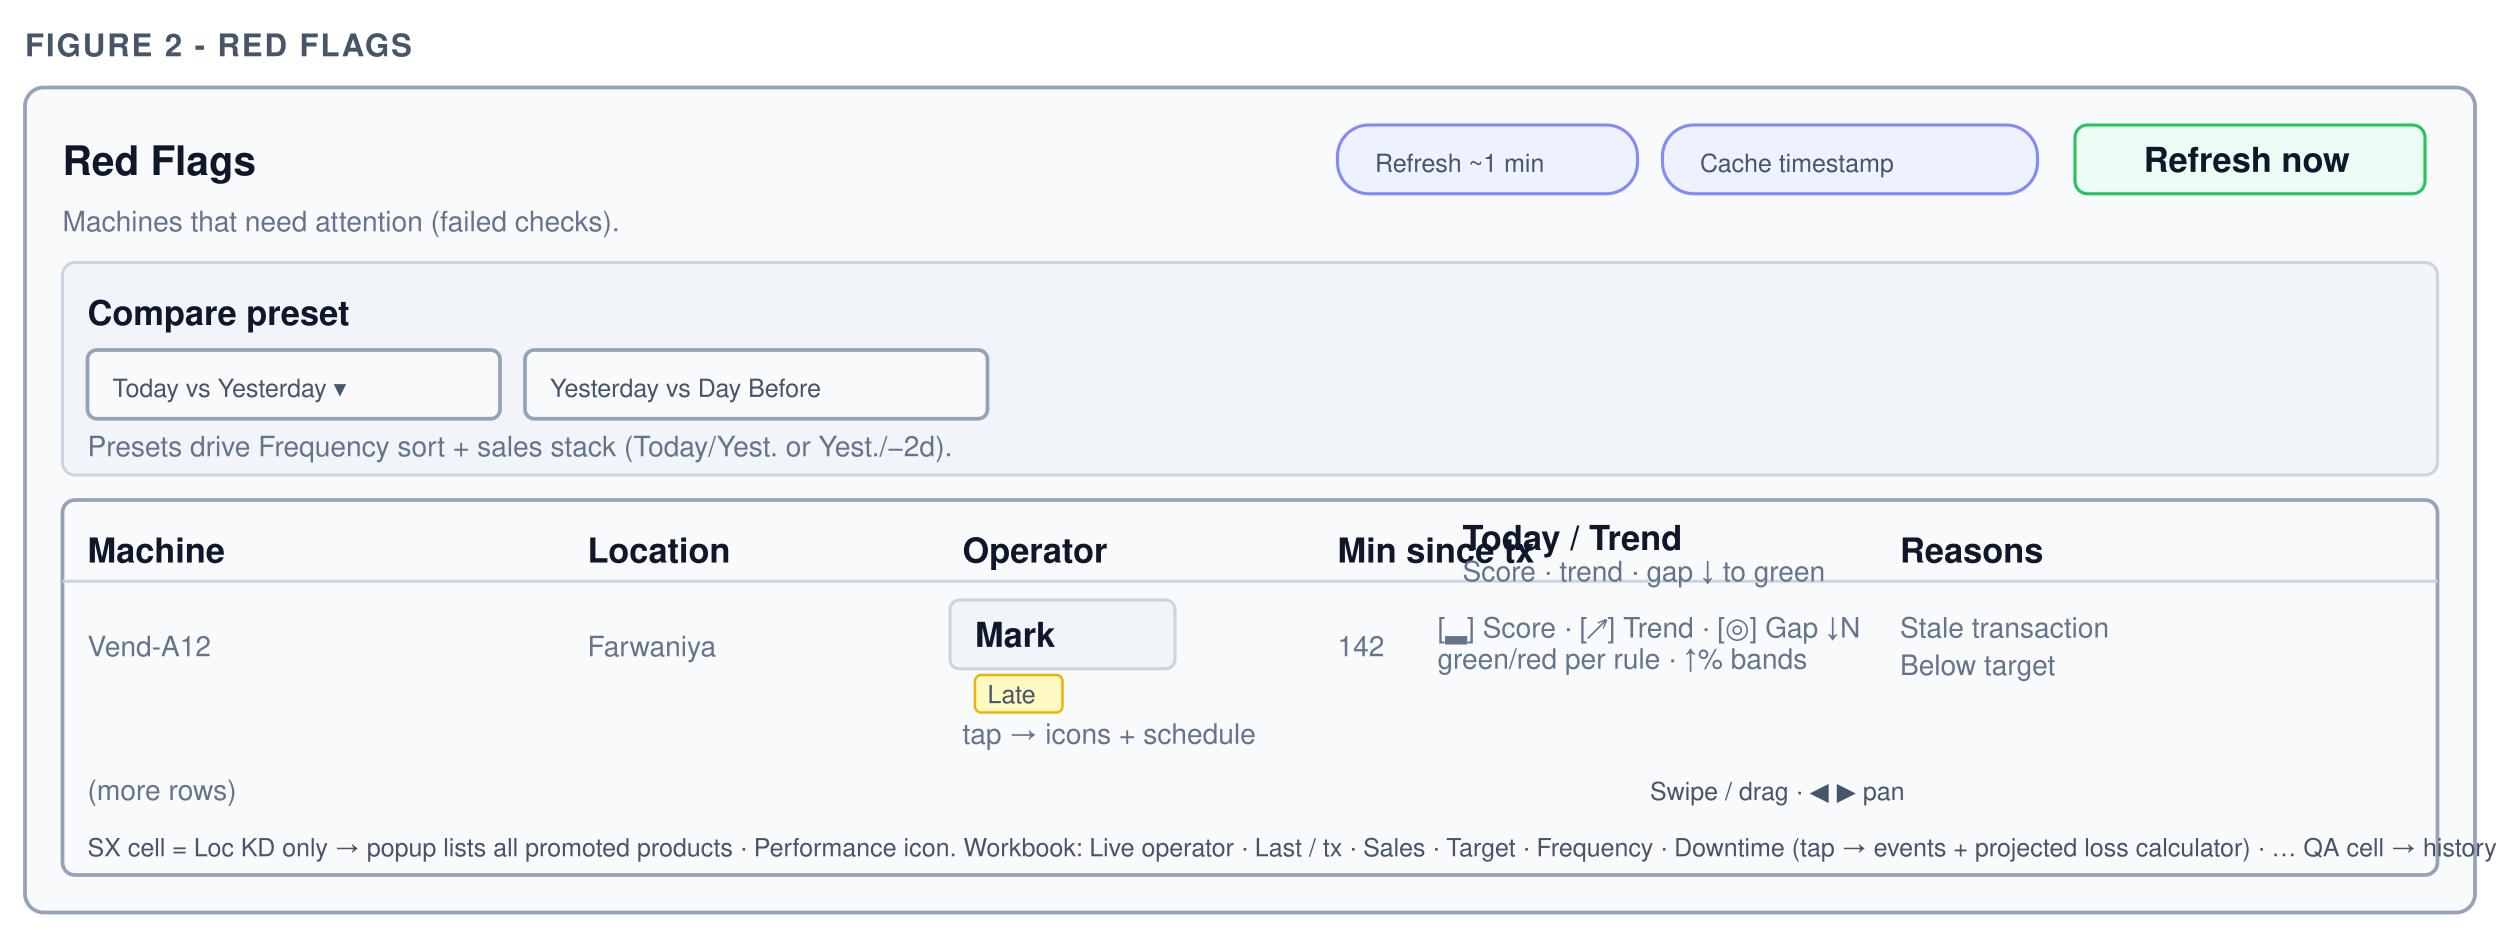
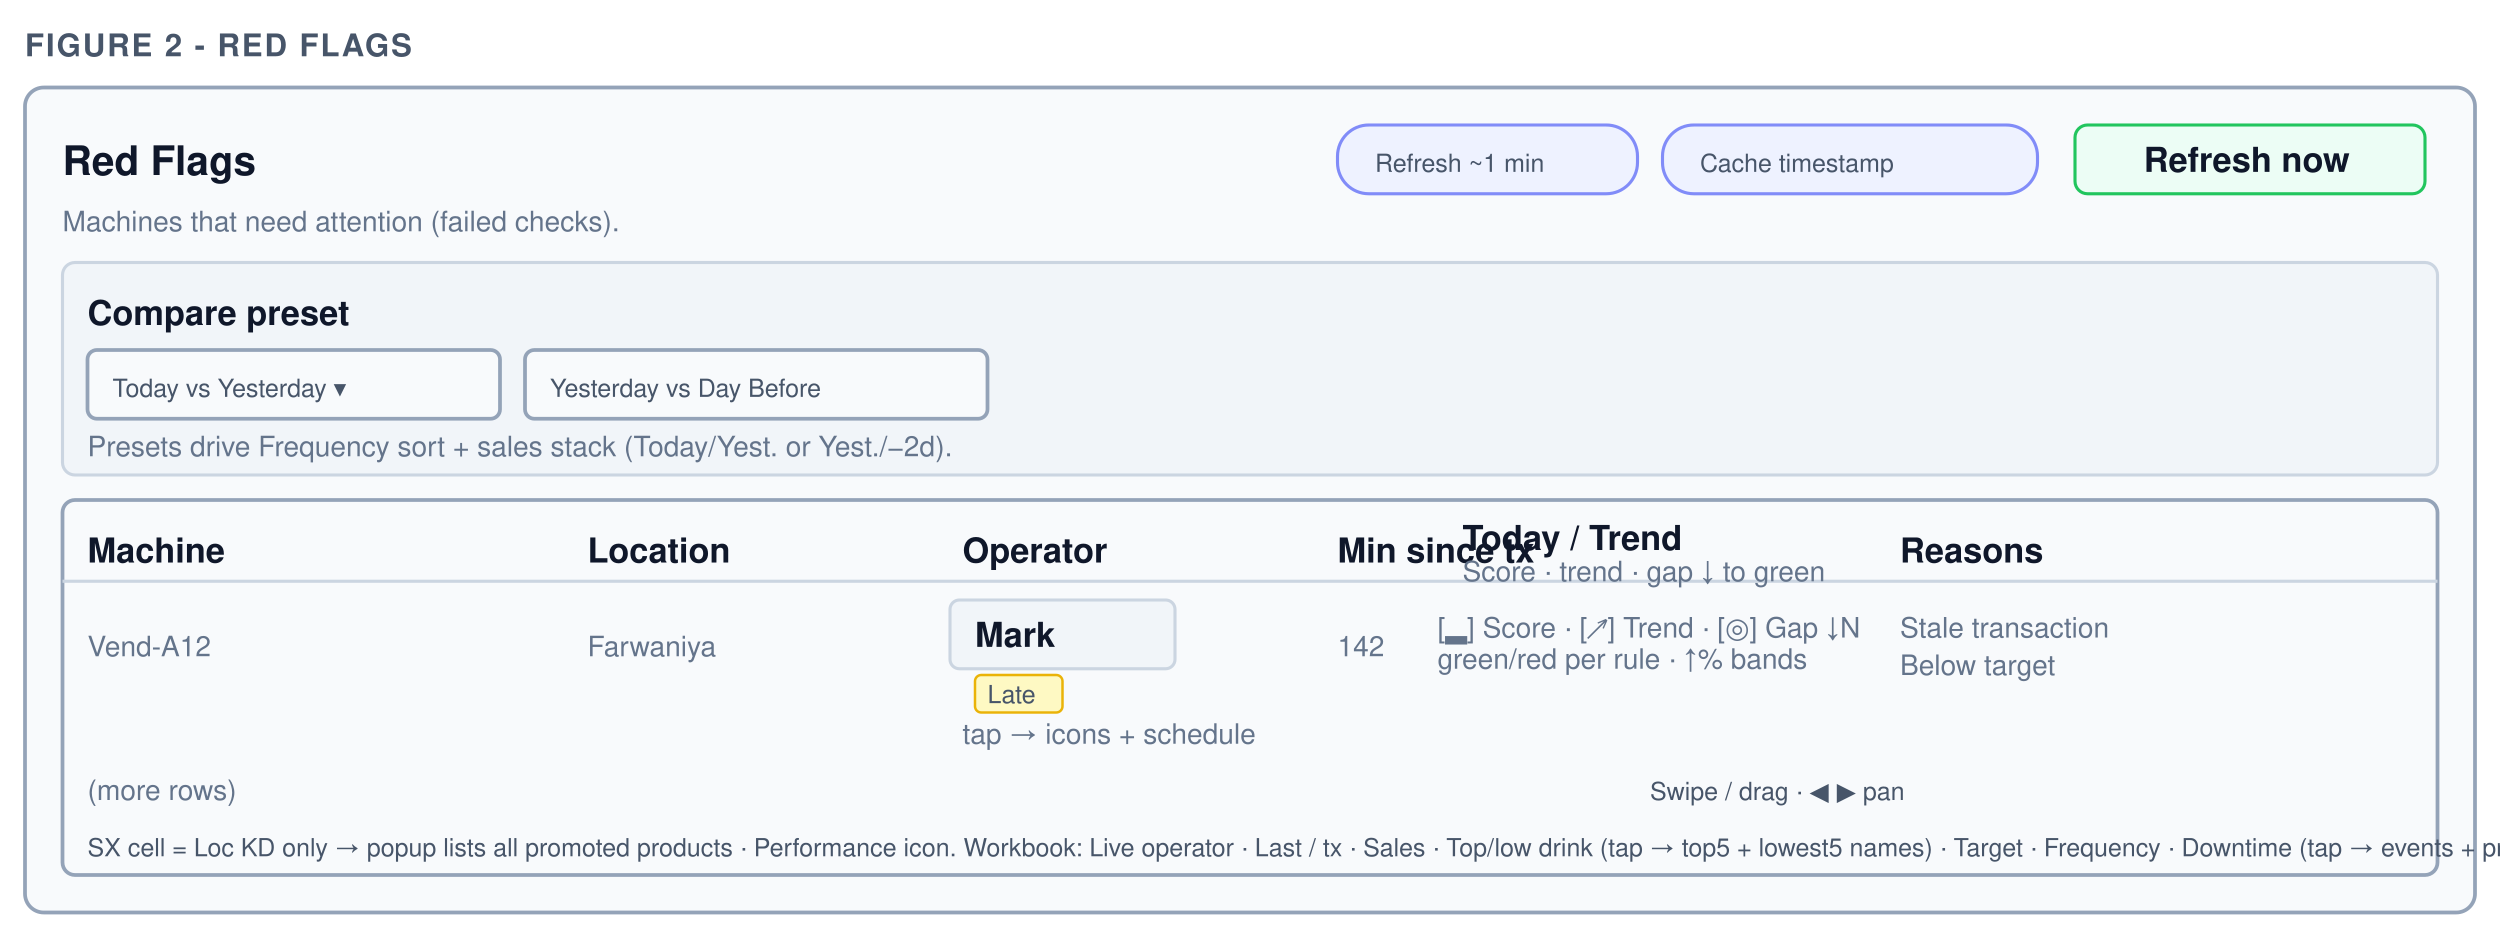
<svg xmlns="http://www.w3.org/2000/svg" width="800" height="300" viewBox="0 0 800 300" font-family="Segoe UI, Helvetica, Arial, sans-serif">
  <defs>
    <style>
      .box { fill: #f8fafc; stroke: #94a3b8; stroke-width: 1.2; }
      .boxMuted { fill: #f1f5f9; stroke: #cbd5e1; stroke-width: 1; }
      .label { fill: #0f172a; font-size: 11px; font-weight: 600; }
      .hint { fill: #64748b; font-size: 9px; }
      .title { fill: #0f172a; font-size: 13px; font-weight: 700; }
      .cap { fill: #475569; font-size: 10px; font-weight: 600; letter-spacing: 0.06em; }
      .pill { fill: #eef2ff; stroke: #818cf8; stroke-width: 1; }
      .btn { fill: #ecfdf5; stroke: #22c55e; stroke-width: 1; }
      .tiny { fill: #475569; font-size: 8px; }
    </style>
  </defs>
  <text x="8" y="18" class="cap">FIGURE 2 - RED FLAGS</text>
  <g transform="translate(8, 28)">
    <rect class="box" x="0" y="0" width="784" height="264" rx="6" />
    <text x="12" y="28" class="title">Red Flags</text>
    <text x="12" y="46" class="hint" font-size="8px">Machines that need attention (failed checks).</text>
    <rect class="pill" x="420" y="12" width="96" height="22" rx="10" />
    <text x="432" y="27" class="tiny">Refresh ~1 min</text>
    <rect class="pill" x="524" y="12" width="120" height="22" rx="10" />
    <text x="536" y="27" class="tiny">Cache timestamp</text>
    <rect class="btn" x="656" y="12" width="112" height="22" rx="4" />
    <text x="678" y="27" class="label" font-size="8px">Refresh now</text>
    <rect class="boxMuted" x="12" y="56" width="760" height="68" rx="4" />
    <text x="20" y="76" class="label" font-size="9px">Compare preset</text>
    <rect class="box" x="20" y="84" width="132" height="22" rx="3" />
    <text x="28" y="99" class="tiny">Today vs Yesterday ▾</text>
    <rect class="box" x="160" y="84" width="148" height="22" rx="3" />
    <text x="168" y="99" class="tiny">Yesterday vs Day Before</text>
    <text x="20" y="118" class="hint" font-size="8px">Presets drive Frequency sort + sales stack (Today/Yest. or Yest./−2d).</text>
    <rect class="box" x="12" y="132" width="760" height="120" rx="4" />
    <line x1="12" y1="158" x2="772" y2="158" stroke="#cbd5e1" />
    <text x="20" y="152" class="label" font-size="8px">Machine</text>
    <text x="180" y="152" class="label" font-size="8px">Location</text>
    <text x="300" y="152" class="label" font-size="8px">Operator</text>
    <text x="420" y="152" class="label" font-size="8px">Min since tx</text>
    <text x="460" y="148" class="label" font-size="7px">Today / Trend</text>
    <text x="460" y="158" class="hint" font-size="6px">Score · trend · gap ↓ to green</text>
    <text x="600" y="152" class="label" font-size="8px">Reasons</text>
    <text x="20" y="182" class="hint" font-size="8px">Vend-A12</text>
    <text x="180" y="182" class="hint" font-size="8px">Farwaniya</text>
    <rect class="boxMuted" x="296" y="164" width="72" height="22" rx="3" />
    <text x="304" y="179" class="label" font-size="8px">Mark</text>
    <rect x="304" y="188" width="28" height="12" rx="2" fill="#fef9c3" stroke="#eab308" stroke-width="0.8" />
    <text x="308" y="197" class="tiny" font-size="6px">Late</text>
    <text x="300" y="210" class="hint" font-size="6px">tap → icons + schedule</text>
    <text x="420" y="182" class="hint" font-size="8px">142</text>
    <text x="452" y="176" class="hint" font-size="6px">[▂] Score · [↗] Trend · [◎] Gap ↓N</text>
    <text x="452" y="186" class="hint" font-size="6px">green/red per rule · ↑% bands</text>
    <text x="600" y="176" class="hint" font-size="7px">Stale transaction</text>
    <text x="600" y="188" class="hint" font-size="7px">Below target</text>
    <text x="20" y="228" class="hint" font-size="8px">(more rows)</text>
    <text x="520" y="228" class="tiny">Swipe / drag · ◀ ▶ pan</text>
-     <text x="20" y="246" class="tiny">SX cell = Loc KD only → popup lists all promoted products · Performance icon. Workbook: Live operator · Last / tx · Sales · Target · Frequency · Downtime (tap → events + projected loss calculator) · … QA cell → history + PDF.</text>
+     <text x="20" y="246" class="tiny">SX cell = Loc KD only → popup lists all promoted products · Performance icon. Workbook: Live operator · Last / tx · Sales · Top/low drink (tap → top5 + lowest5 names) · Target · Frequency · Downtime (tap → events + projected loss calculator) · … QA cell → history + PDF.</text>
  </g>
</svg>
